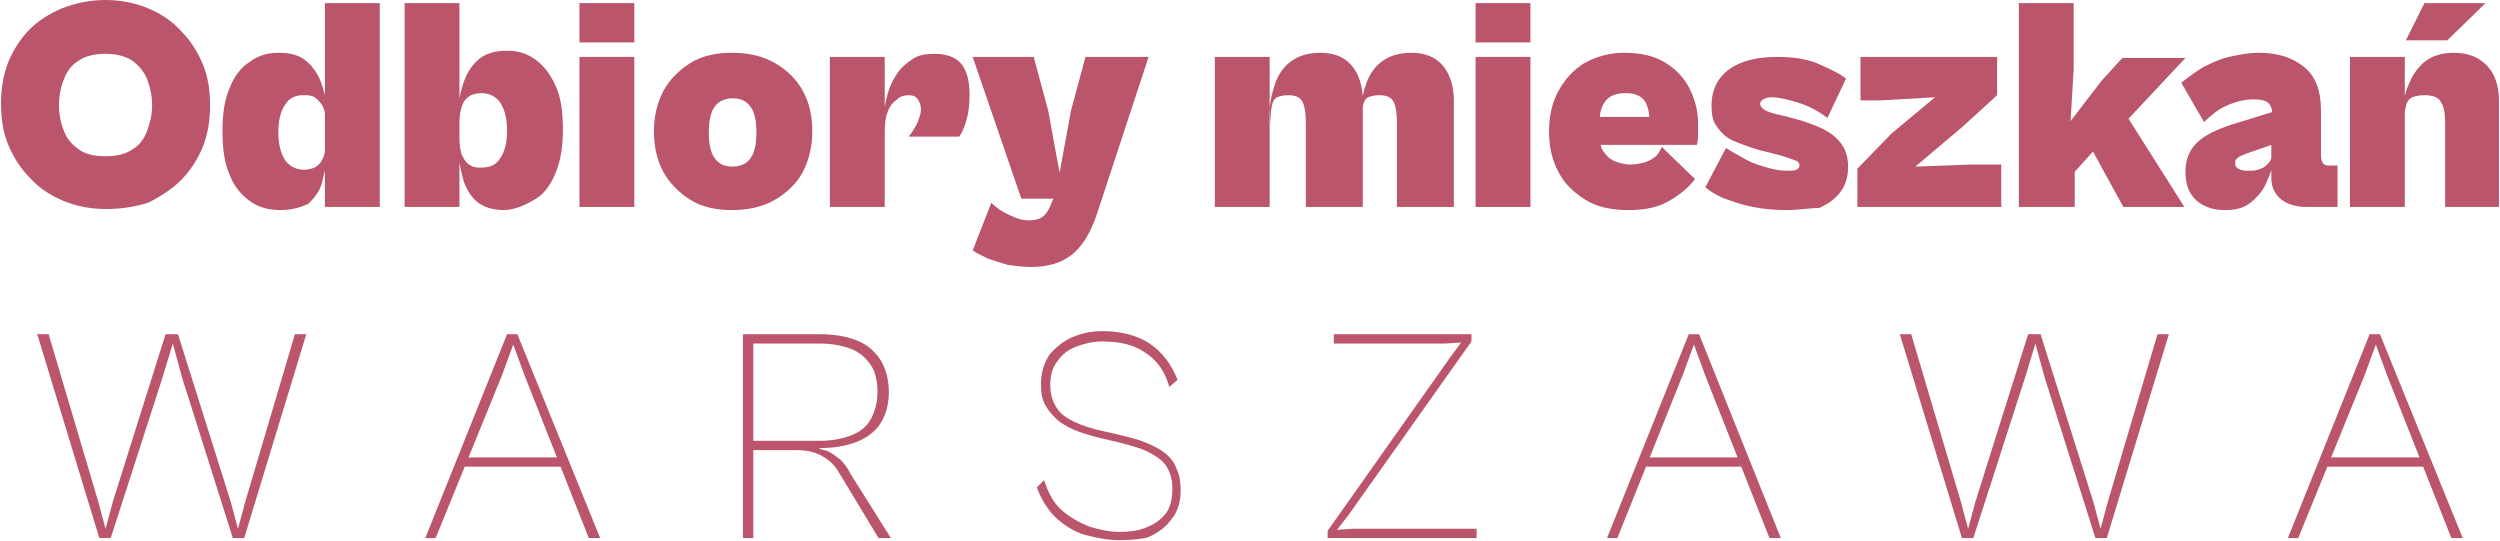
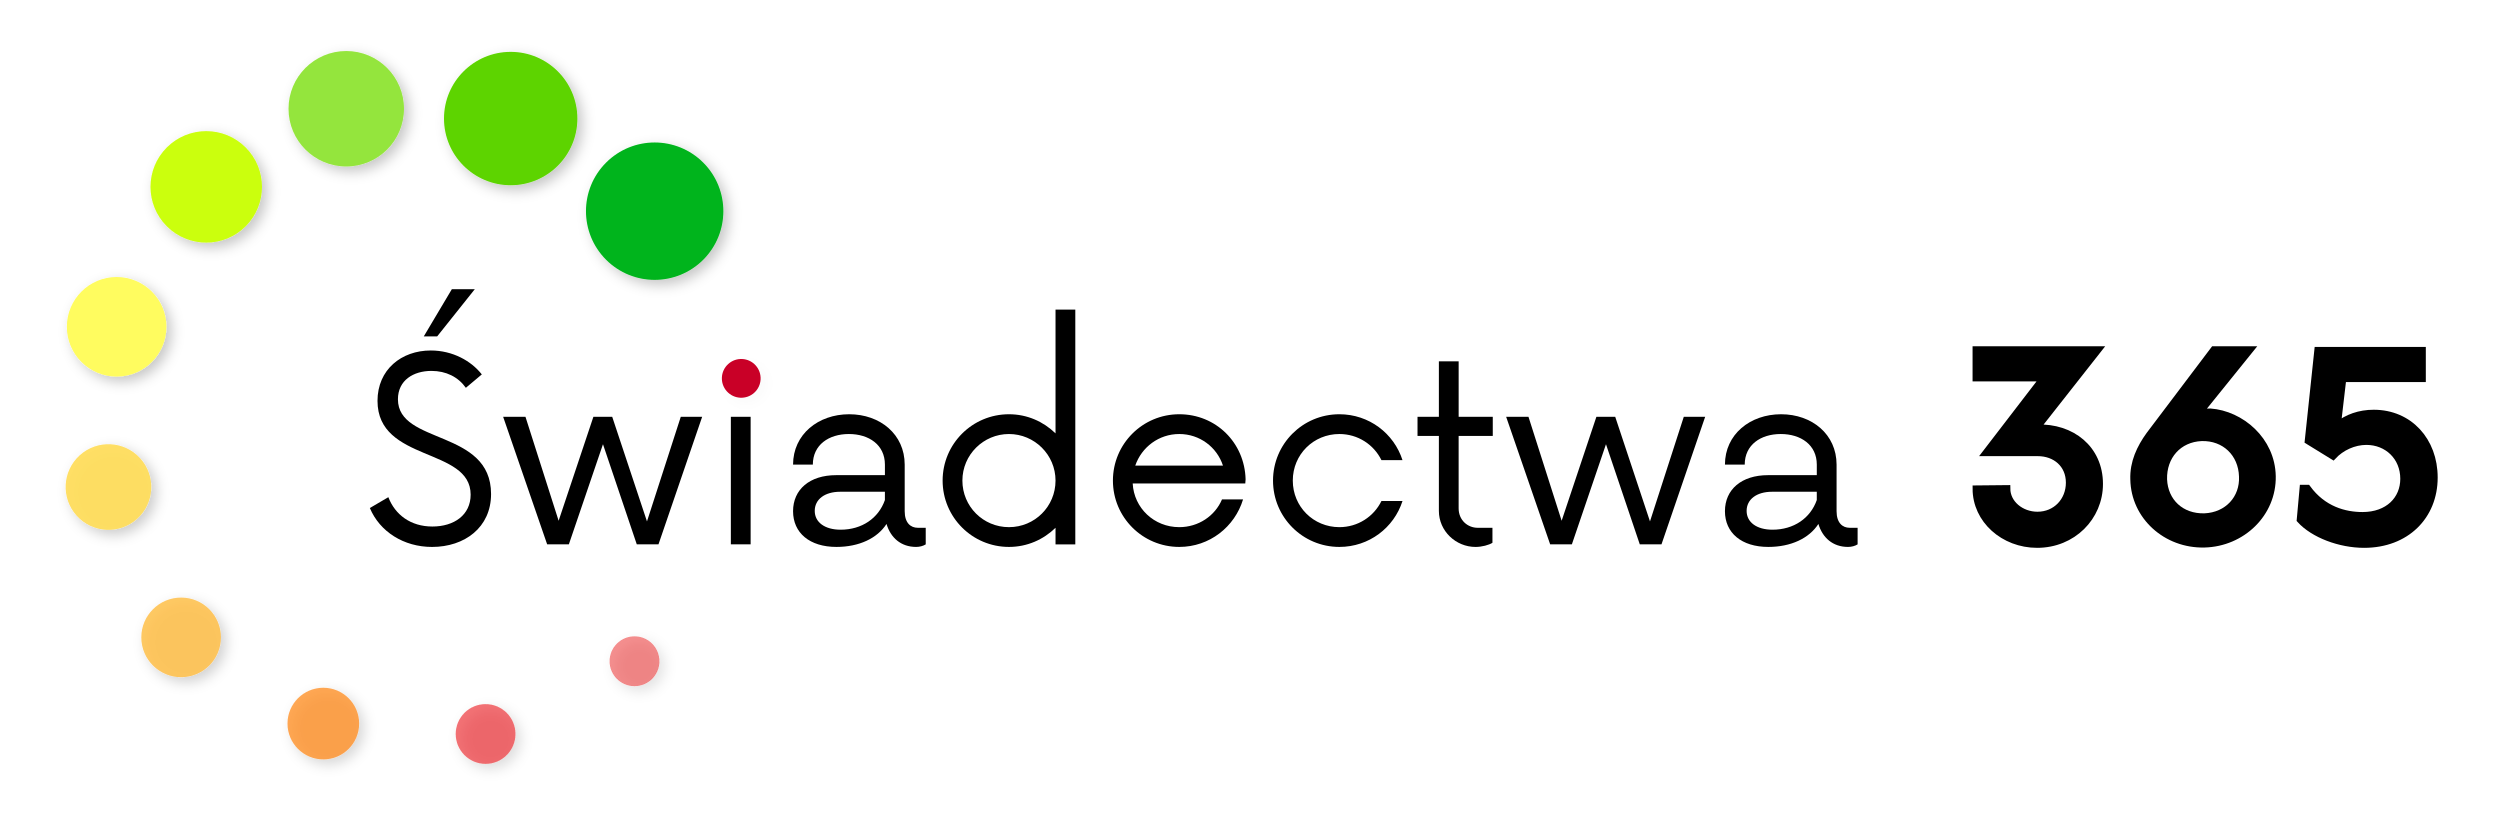
- <svg xmlns="http://www.w3.org/2000/svg" version="1.1" id="Warstwa_1" x="0px" y="0px" viewBox="0 0 241.6 52.2" style="enable-background:new 0 0 241.6 52.2;" xml:space="preserve">
-   <style type="text/css">
- 	.st0{fill:#CED5C3;}
- 	.st1{fill:#bb556b;}
- 	.st2{fill:#2B7F92;}
- 	.st3{fill:#C527E0;}
- 	.st4{fill:#6199A8;}
- 	.st5{fill:#5543BD;}
- 	.st6{fill:#DFA628;}
- 	.st7{fill:#9290B6;}
- 	.st8{fill:#BB556B;}
- 	.st9{fill:#572741;}
- 	.st10{fill:#90A78B;}
- 	.st11{fill:#B79245;}
- 	.st12{clip-path:url(#SVGID_00000019653597235953422310000012133543019085293245_);}
- 	.st13{clip-path:url(#SVGID_00000065781809709676148470000014535738829157052074_);}
- 	.st14{fill:#B1B1B1;}
- 	.st15{fill:#A42D6C;}
- 	.st16{clip-path:url(#SVGID_00000134244681787317231840000001062585712783860884_);}
- 	.st17{clip-path:url(#SVGID_00000071537287036628988600000015452246641345733791_);}
- 	.st18{clip-path:url(#SVGID_00000160891355696191544350000017955999449493822905_);}
- 	.st19{clip-path:url(#SVGID_00000110443029467893691220000017043625363087283103_);}
- 	.st20{clip-path:url(#SVGID_00000098932672324095353180000018052948545264139938_);}
- 	.st21{clip-path:url(#SVGID_00000097502264217279899810000017870536756423010967_);}
- 	.st22{clip-path:url(#SVGID_00000130623355216445918660000001970249161794180493_);}
- 	.st23{clip-path:url(#SVGID_00000042732258940400471760000015998508600154427783_);}
- 	.st24{clip-path:url(#SVGID_00000103241952335746062600000009422762883449104803_);}
- 	.st25{clip-path:url(#SVGID_00000121994960529242097210000015137867317704217533_);}
- 	.st26{clip-path:url(#SVGID_00000081606409451988438440000000951606493586339747_);}
- 	.st27{clip-path:url(#SVGID_00000166659775959176422520000010207383848986075312_);}
- 	.st28{clip-path:url(#SVGID_00000079469025553089488520000015116829270856306329_);}
- 	.st29{clip-path:url(#SVGID_00000164474697278699799870000013035276178444671124_);}
- 	.st30{clip-path:url(#SVGID_00000014601006839761014430000014169217136450667176_);}
- 	.st31{clip-path:url(#SVGID_00000146480177016944024960000018033492286246970272_);}
- 	.st32{clip-path:url(#SVGID_00000114761676185666007010000002528330923020330384_);}
- 	.st33{clip-path:url(#SVGID_00000168077856796962783740000008568662996378845074_);}
- 	.st34{clip-path:url(#SVGID_00000153695374318805633600000008265224950479697548_);}
- 	.st35{clip-path:url(#SVGID_00000127765551289884263950000015146474482044263826_);}
- 	.st36{clip-path:url(#SVGID_00000093879163635237703710000012072998088034256825_);}
- 	.st37{clip-path:url(#SVGID_00000045619571202877169830000012619637513755579043_);}
- 	.st38{clip-path:url(#SVGID_00000096763020512038605500000010675595316406113712_);}
- 	.st39{clip-path:url(#SVGID_00000111185620393609879820000000976089534102321797_);}
- 	.st40{clip-path:url(#SVGID_00000182506454415681897480000002627298626062558387_);}
- 	.st41{clip-path:url(#SVGID_00000039817336426977130720000013763434225764248752_);}
- 	.st42{clip-path:url(#SVGID_00000145053456538899607490000013501185118010149005_);}
- 	.st43{clip-path:url(#SVGID_00000145039129567768267940000001247886419367235996_);}
- 	.st44{clip-path:url(#SVGID_00000092424616487021855780000011997645469423579298_);}
- 	.st45{clip-path:url(#SVGID_00000026153109768547263980000002856211331150906770_);}
- 	.st46{clip-path:url(#SVGID_00000147215423536716027130000015994699445144285862_);}
- 	.st47{clip-path:url(#SVGID_00000053533605233153120980000000192072373298431118_);}
- 	.st48{clip-path:url(#SVGID_00000030453341417738711190000017012023874679467963_);}
- 	.st49{clip-path:url(#SVGID_00000032647131015886812090000011656514447419714215_);}
- 	.st50{clip-path:url(#SVGID_00000008131478983829061920000000605476228959125180_);}
- 	.st51{clip-path:url(#SVGID_00000130618920844408243050000008087305079364017547_);}
- 	.st52{clip-path:url(#SVGID_00000053546925055089891010000010642402697200573073_);}
- 	.st53{clip-path:url(#SVGID_00000121975055637427602620000000917170618749194655_);}
- 	.st54{fill:none;stroke:#5543BD;stroke-width:7.7;stroke-linecap:square;stroke-linejoin:bevel;stroke-miterlimit:10;}
- 	.st55{clip-path:url(#SVGID_00000129197650070956935490000015467000388601816201_);}
- 	.st56{clip-path:url(#SVGID_00000120529608998506227150000005874869929275224762_);}
- </style>
+ <svg xmlns="http://www.w3.org/2000/svg" id="Layer_1" data-name="Layer 1" viewBox="0 0 1510.76 492.42" style="height:fit-content">
+   <defs>
+     <style>
+       .cls-1 {
+         fill: #5dd400;
+       }
+ 
+       .cls-1, .cls-2, .cls-3, .cls-4, .cls-5, .cls-6, .cls-7, .cls-8, .cls-9, .cls-10, .cls-11, .cls-12, .cls-13 {
+         stroke-width: 0px;
+       }
+ 
+       .cls-2 {
+         fill: #cbff0a;
+       }
+ 
+       .cls-3 {
+         fill: #ffbb3f;
+         opacity: .8;
+       }
+ 
+       .cls-4 {
+         opacity: .1;
+       }
+ 
+       .cls-4, .cls-13 {
+         fill: #c90027;
+       }
+ 
+       .cls-5 {
+         opacity: .6;
+       }
+ 
+       .cls-5, .cls-8 {
+         fill: #eb191a;
+       }
+ 
+       .cls-14 {
+         filter: url(#drop-shadow-2);
+       }
+ 
+       .cls-6, .cls-15 {
+         fill: #000;
+       }
+ 
+       .cls-7 {
+         fill: #ffdb55;
+         opacity: .9;
+       }
+ 
+       .cls-15 {
+         stroke: #000;
+         stroke-miterlimit: 10;
+         stroke-width: 4px;
+       }
+ 
+       .cls-8 {
+         opacity: .5;
+       }
+ 
+       .cls-9 {
+         fill: #00b41e;
+       }
+ 
+       .cls-10 {
+         fill: #fffc5f;
+       }
+ 
+       .cls-11 {
+         fill: #94e53e;
+       }
+ 
+       .cls-12 {
+         fill: #ff8515;
+         opacity: .7;
+       }
+     </style>
+     <filter id="drop-shadow-2" filterUnits="userSpaceOnUse">
+       <feOffset dx="3" dy="3" />
+       <feGaussianBlur result="blur" stdDeviation="4" />
+       <feFlood flood-color="#000" flood-opacity=".23" />
+       <feComposite in2="blur" operator="in" />
+       <feComposite in="SourceGraphic" />
+     </filter>
+   </defs>
  <g>
-     <g>
-       <path class="st1" d="M10.2,20.2c-1.5,0-2.9-0.3-4.1-0.8c-1.2-0.5-2.3-1.2-3.2-2.2c-0.9-0.9-1.6-2-2.1-3.2c-0.5-1.2-0.7-2.5-0.7-4    c0-1.4,0.2-2.7,0.7-4c0.5-1.2,1.2-2.3,2.1-3.2C3.7,2,4.8,1.3,6,0.8C7.3,0.3,8.7,0,10.2,0c1.5,0,2.9,0.3,4.1,0.8    c1.2,0.5,2.3,1.2,3.2,2.2c0.9,0.9,1.6,2,2.1,3.2c0.5,1.2,0.7,2.5,0.7,4c0,1.4-0.2,2.7-0.7,4c-0.5,1.2-1.2,2.3-2.1,3.2    c-0.9,0.9-2,1.6-3.2,2.2C13,20,11.7,20.2,10.2,20.2z M10.2,15.1c1,0,1.9-0.2,2.5-0.6c0.7-0.4,1.2-1,1.5-1.8    c0.3-0.8,0.5-1.6,0.5-2.5c0-1-0.2-1.8-0.5-2.6c-0.3-0.7-0.8-1.3-1.5-1.8c-0.7-0.4-1.5-0.6-2.5-0.6c-1,0-1.9,0.2-2.5,0.6    c-0.7,0.4-1.2,1-1.5,1.8c-0.3,0.7-0.5,1.6-0.5,2.6c0,0.9,0.2,1.8,0.5,2.5c0.3,0.8,0.8,1.3,1.5,1.8C8.3,14.9,9.1,15.1,10.2,15.1z" />
-       <path class="st1" d="M27.1,20.3c-1.2,0-2.2-0.3-3-0.9s-1.5-1.4-1.9-2.5c-0.5-1.1-0.7-2.5-0.7-4.2c0-1.7,0.2-3.1,0.7-4.2    c0.4-1.1,1.1-2,1.9-2.5c0.8-0.6,1.7-0.9,2.8-0.9c1.1,0,2,0.2,2.7,0.8c0.6,0.5,1.1,1.2,1.4,2c0.3,0.8,0.5,1.6,0.6,2.5l-0.1,1.7    c0-0.8-0.1-1.4-0.3-1.8s-0.5-0.7-0.8-0.9c-0.3-0.2-0.7-0.2-1.1-0.2c-0.8,0-1.4,0.3-1.8,1c-0.4,0.6-0.6,1.5-0.6,2.6    s0.2,1.9,0.6,2.6c0.4,0.6,1,1,1.9,1c0.4,0,0.7-0.1,1-0.2c0.3-0.2,0.6-0.4,0.8-0.9c0.2-0.4,0.3-1,0.3-1.8l0.1,1.7    c-0.1,0.9-0.3,1.7-0.5,2.5c-0.2,0.8-0.7,1.4-1.3,2C29.1,20,28.3,20.3,27.1,20.3z M36.7,20h-5.3V0.3h5.3V20z" />
-       <path class="st1" d="M44.4,20h-5.3V0.3h5.3V20z M48.7,20.3c-1.1,0-2-0.3-2.6-0.8s-1-1.2-1.3-2c-0.2-0.8-0.4-1.6-0.5-2.5l0.1-1.7    c0,0.8,0.1,1.4,0.3,1.8c0.2,0.4,0.4,0.7,0.8,0.9c0.3,0.2,0.7,0.2,1,0.2c0.9,0,1.5-0.3,1.9-1c0.4-0.6,0.6-1.5,0.6-2.6    s-0.2-1.9-0.6-2.6c-0.4-0.6-1-1-1.9-1c-0.4,0-0.7,0.1-1,0.2c-0.3,0.2-0.6,0.4-0.8,0.9s-0.3,1-0.3,1.8l-0.1-1.7    c0.1-0.9,0.3-1.7,0.6-2.5s0.8-1.5,1.4-2c0.6-0.5,1.5-0.8,2.7-0.8c1.1,0,2,0.3,2.8,0.9c0.8,0.6,1.4,1.4,1.9,2.5s0.7,2.5,0.7,4.2    c0,1.6-0.2,3-0.7,4.2s-1.1,2-1.9,2.5S49.8,20.3,48.7,20.3z" />
-       <path class="st1" d="M61.3,4.1h-5.3V0.3h5.3V4.1z M61.3,20h-5.3V5.5h5.3V20z" />
-       <path class="st1" d="M70.7,20.3c-1.5,0-2.9-0.3-4-1s-2-1.6-2.6-2.7c-0.6-1.1-0.9-2.4-0.9-3.9c0-1.5,0.3-2.7,0.9-3.9    c0.6-1.1,1.5-2,2.6-2.7c1.1-0.7,2.5-1,4-1c1.6,0,3,0.3,4.2,1c1.2,0.7,2.1,1.6,2.7,2.7c0.6,1.1,0.9,2.4,0.9,3.9    c0,1.4-0.3,2.7-0.9,3.9c-0.6,1.1-1.5,2-2.7,2.7S72.3,20.3,70.7,20.3z M70.8,16.1c0.5,0,0.8-0.1,1.2-0.3c0.3-0.2,0.6-0.5,0.8-1    c0.2-0.5,0.3-1.1,0.3-2s-0.1-1.5-0.3-2c-0.2-0.5-0.5-0.8-0.8-1c-0.3-0.2-0.7-0.3-1.2-0.3s-0.8,0.1-1.2,0.3c-0.3,0.2-0.6,0.5-0.8,1    c-0.2,0.5-0.3,1.1-0.3,2s0.1,1.5,0.3,2c0.2,0.5,0.5,0.8,0.8,1C69.9,16,70.3,16.1,70.8,16.1z" />
-       <path class="st1" d="M85.5,20h-5.3V5.5h5.3V20z M85.5,12.7L85.4,11c0.1-0.7,0.2-1.3,0.4-2s0.5-1.3,0.9-1.9s0.9-1,1.5-1.4    c0.6-0.4,1.3-0.5,2.1-0.5c1.3,0,2.2,0.4,2.7,1.1C93.5,7,93.7,8,93.7,9.2c0,0.9-0.1,1.7-0.3,2.4c-0.2,0.7-0.4,1.2-0.7,1.6h-4.9    c0.3-0.3,0.5-0.7,0.8-1.2c0.2-0.5,0.4-1,0.4-1.4c0-0.4-0.1-0.7-0.3-1c-0.2-0.3-0.5-0.4-0.9-0.4c-0.4,0-0.8,0.1-1.1,0.4    c-0.4,0.3-0.7,0.6-0.9,1.2C85.6,11.2,85.5,11.9,85.5,12.7z" />
-       <path class="st1" d="M99.6,25.8c-0.7,0-1.5-0.1-2.2-0.2c-0.7-0.2-1.3-0.4-1.9-0.6c-0.6-0.3-1.1-0.5-1.5-0.8l1.8-4.6    c0.5,0.5,1.1,0.9,1.8,1.2c0.6,0.3,1.2,0.5,1.8,0.5c0.5,0,1-0.1,1.3-0.3c0.3-0.2,0.6-0.6,0.8-1.1l0.6-1.4l1.5,0.7h-4.9L94,5.5h5.9    l1.4,5.2l1.1,6l1.1-6l1.4-5.2h6.1L106,20.7c-0.6,1.8-1.4,3.1-2.4,3.9C102.6,25.4,101.3,25.8,99.6,25.8z" />
-       <path class="st1" d="M122.7,20h-5.3V5.5h5.3V20z M131.5,20h-5.3v-8.1c0-0.9-0.1-1.6-0.3-2c-0.2-0.5-0.7-0.7-1.4-0.7    c-0.5,0-0.8,0.1-1.1,0.2c-0.3,0.2-0.4,0.4-0.5,0.9c-0.1,0.4-0.1,1-0.1,1.8l-0.1-1.7c0.1-0.9,0.3-1.7,0.6-2.5s0.8-1.5,1.5-2    c0.7-0.5,1.6-0.8,2.8-0.8c1.3,0,2.3,0.4,3,1.2c0.7,0.8,1.1,2,1.1,3.4V20z M140.3,20H135v-8.1c0-0.9-0.1-1.6-0.3-2    c-0.2-0.5-0.7-0.7-1.4-0.7c-0.5,0-0.8,0.1-1.1,0.2c-0.3,0.2-0.4,0.4-0.5,0.9c-0.1,0.4-0.1,1-0.1,1.8l-0.1-1.7    c0.1-0.9,0.3-1.7,0.6-2.5s0.8-1.5,1.5-2c0.7-0.5,1.6-0.8,2.8-0.8c1.3,0,2.3,0.4,3,1.2c0.7,0.8,1.1,2,1.1,3.4V20z" />
-       <path class="st1" d="M147.9,4.1h-5.3V0.3h5.3V4.1z M147.9,20h-5.3V5.5h5.3V20z" />
-       <path class="st1" d="M157.4,20.3c-1.7,0-3.1-0.3-4.2-1s-2-1.5-2.6-2.7c-0.6-1.1-0.9-2.4-0.9-3.9s0.3-2.8,0.9-3.9    c0.6-1.1,1.4-2,2.5-2.7c1.1-0.6,2.4-1,3.8-1c1.7,0,3,0.3,4.1,1c1,0.6,1.8,1.5,2.3,2.5s0.8,2.1,0.8,3.3c0,0.4,0,0.8,0,1.2    c0,0.5-0.1,0.8-0.1,0.9h-10.6v-2.7h6.7l-0.7,0.3c0-0.8-0.2-1.5-0.5-1.9c-0.4-0.5-1-0.7-1.8-0.7c-0.8,0-1.4,0.2-1.8,0.6    c-0.4,0.4-0.7,1.1-0.7,1.9v1.6c0,0.7,0.1,1.2,0.4,1.6c0.3,0.4,0.6,0.7,1.1,0.9c0.5,0.2,1,0.3,1.5,0.3c0.5,0,0.9-0.1,1.3-0.2    c0.4-0.1,0.7-0.3,1-0.5c0.3-0.2,0.5-0.6,0.7-1l3.2,3.1c-0.5,0.7-1.3,1.4-2.3,2C160.4,20,159.1,20.3,157.4,20.3z" />
-       <path class="st1" d="M172.6,20.3c-1.1,0-2.2-0.1-3.2-0.3c-1-0.2-1.9-0.5-2.7-0.8c-0.8-0.3-1.4-0.7-1.9-1.1l2-3.8    c0.6,0.4,1.2,0.7,1.9,1.1s1.4,0.6,2.1,0.8s1.3,0.3,1.9,0.3c0.4,0,0.7,0,0.9-0.1c0.2-0.1,0.3-0.2,0.3-0.4c0-0.2-0.1-0.4-0.4-0.5    c-0.3-0.1-0.8-0.3-1.5-0.5l-2-0.5c-1-0.3-1.8-0.6-2.5-0.9s-1.2-0.8-1.6-1.4c-0.4-0.5-0.5-1.2-0.5-2c0-1.5,0.6-2.7,1.7-3.5    s2.7-1.2,4.6-1.2c1.6,0,3,0.2,4.1,0.7s2,0.9,2.6,1.4l-1.8,3.8c-0.9-0.7-1.9-1.2-2.9-1.5c-1-0.3-1.8-0.5-2.5-0.5    c-0.4,0-0.6,0.1-0.8,0.2c-0.2,0.1-0.3,0.3-0.3,0.4c0,0.2,0.1,0.4,0.4,0.6c0.3,0.2,0.9,0.4,1.9,0.6l1.5,0.4c1.6,0.5,2.8,1,3.5,1.7    c0.8,0.7,1.2,1.6,1.2,2.8c0,0.9-0.2,1.7-0.7,2.4c-0.5,0.7-1.2,1.2-2.1,1.6C174.9,20.1,173.9,20.3,172.6,20.3z" />
-       <path class="st1" d="M193.3,20h-13.8v-3.7l3.3-3.4l4.2-3.5l-5.3,0.3h-1.9V5.5H193v3.7l-3.4,3.1l-4.5,3.8l5.4-0.2h2.9V20z" />
-       <path class="st1" d="M200.4,20h-5.3V0.3h5.3v6.4l-0.3,5l3-3.9l2-2.2h6.1l-7.4,7.9l-0.6,0.1l-2.7,3V20z M211.1,20h-5.9l-4-7.3    l4.2-1.7L211.1,20z" />
-       <path class="st1" d="M225.8,20h-3c-0.5,0-1.1-0.1-1.6-0.3c-0.5-0.2-0.9-0.5-1.2-0.9c-0.3-0.4-0.5-0.9-0.5-1.6v-4.4l0.2-0.7    c0-0.9-0.1-1.5-0.3-1.9c-0.2-0.4-0.7-0.6-1.6-0.6c-0.8,0-1.7,0.2-2.6,0.6c-0.9,0.4-1.6,1-2.2,1.6L210.8,8c0.6-0.5,1.3-1,2.1-1.5    c0.8-0.4,1.6-0.8,2.5-1c0.9-0.2,1.9-0.4,2.9-0.4c1.9,0,3.3,0.5,4.4,1.4c1.1,0.9,1.6,2.3,1.6,4.2v4.4c0,0.3,0.1,0.5,0.2,0.7    c0.1,0.1,0.3,0.2,0.5,0.2h0.9V20z M215,20.3c-1.1,0-2-0.3-2.7-0.9c-0.7-0.6-1.1-1.5-1.1-2.8c0-1.2,0.4-2.1,1.1-2.8    c0.7-0.7,1.9-1.3,3.5-1.8l4.2-1.3l0.4,3l-3.2,1.1c-0.5,0.2-0.8,0.3-1,0.5c-0.2,0.2-0.2,0.3-0.2,0.5c0,0.2,0.1,0.4,0.3,0.5    s0.5,0.2,0.8,0.2c0.4,0,0.8,0,1.1-0.1s0.6-0.2,0.8-0.4c0.2-0.2,0.4-0.4,0.5-0.7c0.1-0.3,0.1-0.6,0.1-1l0.1,1.4    c-0.1,0.6-0.4,1.3-0.7,2c-0.3,0.7-0.8,1.3-1.4,1.8C216.9,20.1,216.1,20.3,215,20.3z" />
-       <path class="st1" d="M232.4,20h-5.3V5.5h5.3V20z M241.6,20h-5.3v-8.1c0-0.9-0.1-1.6-0.4-2c-0.2-0.5-0.8-0.7-1.6-0.7    c-0.5,0-0.9,0.1-1.2,0.2c-0.3,0.2-0.5,0.4-0.6,0.9s-0.2,1-0.2,1.8l-0.1-1.7c0.1-0.9,0.3-1.7,0.7-2.5c0.3-0.8,0.9-1.5,1.5-2    c0.7-0.5,1.6-0.8,2.7-0.8c1.4,0,2.4,0.4,3.2,1.2c0.8,0.8,1.2,2,1.2,3.4V20z M236.5,3.9h-4l1.8-3.6h5.9L236.5,3.9z" />
-     </g>
-     <g>
-       <path class="st1" d="M10.7,52H9.6l-6-19.7h1.1l4.8,16.2l0.7,2.6l0.7-2.6L16,32.3h1.2l5.1,16.2l0.7,2.6l0.7-2.6l4.8-16.2h1.1    l-6,19.7h-1.1l-4.9-15.5l-0.9-3.3l-1,3.3L10.7,52z" />
-       <path class="st1" d="M42.1,52h-1L49,32.3h1L58,52h-1.1l-6.2-15.7l-1.1-3l-1.1,3L42.1,52z M54.5,45.1H44.4v-0.9h10.1V45.1z" />
-       <path class="st1" d="M72.8,52h-1V32.3h1V52z M79,43.5h-6.8v-0.9h7c1.2,0,2.2-0.2,3-0.5c0.8-0.3,1.5-0.8,1.9-1.5s0.7-1.6,0.7-2.7    s-0.2-2-0.7-2.7c-0.5-0.7-1.1-1.2-1.9-1.5c-0.8-0.3-1.8-0.5-3-0.5h-6.9v-0.9h7c1.3,0,2.5,0.2,3.5,0.6c1,0.4,1.7,1,2.3,1.9    c0.5,0.8,0.8,1.9,0.8,3.1c0,1.2-0.3,2.2-0.8,3s-1.3,1.4-2.3,1.8c-1,0.4-2.2,0.6-3.6,0.6V43.5z M86.1,52h-1.2l-3.8-6.3    c-0.4-0.7-0.9-1.2-1.6-1.6S78,43.5,77,43.5l1.6-0.2c0.5,0,1,0.2,1.4,0.3c0.4,0.2,0.8,0.5,1.2,0.8c0.4,0.4,0.7,0.8,1,1.4L86.1,52z" />
-       <path class="st1" d="M108.2,52.2c-1.1,0-2.2-0.2-3.3-0.5s-2-0.9-2.9-1.7c-0.8-0.8-1.4-1.8-1.8-2.9l0.7-0.7    c0.4,1.2,0.9,2.2,1.7,2.9c0.8,0.7,1.7,1.2,2.7,1.6c1,0.3,1.9,0.5,2.9,0.5c0.9,0,1.8-0.1,2.5-0.4c0.8-0.3,1.4-0.7,1.9-1.3    c0.5-0.6,0.7-1.5,0.7-2.5c0-0.8-0.2-1.5-0.5-2c-0.3-0.6-0.9-1-1.6-1.4c-0.7-0.4-1.7-0.7-2.9-1l-2.5-0.6c-0.7-0.2-1.4-0.4-2.1-0.7    c-0.6-0.3-1.2-0.6-1.6-1s-0.8-0.8-1.1-1.4c-0.3-0.5-0.4-1.2-0.4-2c0-1.1,0.3-2,0.8-2.8c0.6-0.7,1.3-1.3,2.2-1.7    c0.9-0.4,1.9-0.6,2.9-0.6c1.8,0,3.4,0.4,4.6,1.2c1.2,0.8,2.1,2,2.7,3.5l-0.8,0.7c-0.4-1.5-1.2-2.6-2.3-3.3    c-1.1-0.8-2.5-1.1-4.2-1.1c-0.9,0-1.7,0.2-2.5,0.5c-0.8,0.3-1.4,0.8-1.8,1.4c-0.5,0.6-0.7,1.4-0.7,2.3c0,1.2,0.4,2.1,1.1,2.8    c0.7,0.6,1.8,1.1,3.3,1.5l2.6,0.6c0.8,0.2,1.6,0.4,2.3,0.7c0.7,0.3,1.3,0.6,1.8,1c0.5,0.4,0.9,0.9,1.1,1.5    c0.3,0.6,0.4,1.3,0.4,2.1c0,1.1-0.3,2.1-0.9,2.8c-0.6,0.8-1.3,1.3-2.2,1.7C110.4,52.1,109.3,52.2,108.2,52.2z" />
-       <path class="st1" d="M142.8,52h-14.5v-0.7l11.8-16.7l1.1-1.5l-1.6,0.1h-10.7v-0.9h13.3V33l-11.9,16.8l-1.1,1.4l1.5-0.1h12V52z" />
-       <path class="st1" d="M156.3,52h-1l7.9-19.7h1l7.9,19.7h-1.1l-6.2-15.7l-1.1-3l-1.1,3L156.3,52z M168.7,45.1h-10.1v-0.9h10.1V45.1z    " />
-       <path class="st1" d="M190.7,52h-1.1l-6-19.7h1.1l4.8,16.2l0.7,2.6l0.7-2.6l5.1-16.2h1.2l5.1,16.2l0.7,2.6l0.7-2.6l4.8-16.2h1.1    l-6,19.7h-1.1l-4.9-15.5l-0.9-3.3l-1,3.3L190.7,52z" />
-       <path class="st1" d="M222.1,52h-1l7.9-19.7h1L238,52h-1.1l-6.2-15.7l-1.1-3l-1.1,3L222.1,52z M234.5,45.1h-10.1v-0.9h10.1V45.1z" />
-     </g>
+     <path class="cls-6" d="M223.5,307l11.18-6.55c4.05,10.6,13.49,17.73,26.6,17.73s23.13-6.94,23.13-19.27c0-28.72-56.28-19.47-56.28-56.66,0-18.89,14.46-30.45,32.19-30.45,13.3,0,24.48,6.36,30.84,14.46l-9.64,8.09c-4.63-6.55-11.95-10.21-20.81-10.21-10.79,0-20.24,5.59-20.24,17.15,0,27.56,56.28,17.92,56.28,57.24,0,20.24-16,31.99-35.66,31.99-17.15,0-31.61-9.25-37.58-23.51ZM273.03,174.78h13.88l-22.74,28.52h-8.09l16.96-28.52Z" />
+     <path class="cls-6" d="M424.32,251.87l-26.4,77.09h-13.11l-20.43-60.52-20.62,60.52h-13.11l-26.6-77.09h13.49l20.04,62.83,21.01-62.83h11.37l21.01,63.22,20.43-63.22h12.91Z" />
+     <path class="cls-6" d="M439.16,229.32c0-4.82,3.85-8.29,8.48-8.29s8.29,3.47,8.29,8.29c0,4.43-3.85,8.1-8.29,8.1s-8.48-3.66-8.48-8.1ZM441.66,251.87h11.95v77.09h-11.95v-77.09Z" />
+     <path class="cls-6" d="M559.42,318.95v10.02c-1.54.96-3.66,1.54-5.78,1.54-9.25,0-15.42-5.59-17.92-13.88-5.59,8.67-16.58,13.88-30.26,13.88-16.19,0-26.21-8.48-26.21-21.59s10.02-21.78,26.02-21.78h29.49v-6.36c0-11.95-9.64-18.5-21.78-18.5s-21.78,6.55-21.78,18.5h-11.95c0-18.31,15.23-30.45,33.92-30.45s33.54,12.14,33.54,30.45v28.14c0,7.13,3.66,10.02,7.9,10.02h4.82ZM534.75,302.18v-5.01h-26.98c-9.44,0-15.42,4.63-15.42,11.56s6.17,11.37,15.61,11.37c12.91,0,22.94-6.94,26.79-17.92Z" />
+     <path class="cls-6" d="M649.81,187.12v141.85h-11.95v-10.02c-7.32,7.13-17.15,11.56-28.14,11.56-22.16,0-40.09-17.92-40.09-40.09s17.92-40.09,40.09-40.09c10.99,0,20.81,4.43,28.14,11.56v-74.78h11.95ZM637.86,290.42c0-15.61-12.72-28.14-28.14-28.14s-28.14,12.53-28.14,28.14,12.53,28.14,28.14,28.14,28.14-12.53,28.14-28.14Z" />
+     <path class="cls-6" d="M752.53,292.16h-68.04c.77,14.84,12.91,26.4,28.14,26.4,11.56,0,21.59-6.75,25.83-16.77h12.72c-5.01,16.57-20.24,28.72-38.55,28.72-22.16,0-40.09-17.92-40.09-40.09s17.92-40.09,40.09-40.09,39.51,17.15,40.09,39.32l-.19,2.51ZM686.04,281.36h53c-3.66-11.18-14.07-19.08-26.4-19.08s-22.74,7.9-26.6,19.08Z" />
+     <path class="cls-6" d="M769.29,290.42c0-22.16,17.92-40.09,40.09-40.09,17.92,0,32.96,11.56,38.16,27.75h-12.72c-4.63-9.44-14.26-15.8-25.44-15.8-15.61,0-28.14,12.33-28.14,28.14s12.53,28.14,28.14,28.14c11.18,0,20.81-6.36,25.44-15.8h12.72c-5.2,16.19-20.24,27.75-38.16,27.75-22.16,0-40.09-17.92-40.09-40.09Z" />
+     <path class="cls-6" d="M881.46,263.44v43.75c0,7.13,5.4,11.76,11.56,11.76h8.87v9.06c-2.12,1.35-6.36,2.51-10.21,2.51-11.95,0-22.16-9.64-22.16-21.78v-45.29h-12.91v-11.56h12.91v-33.54h11.95v33.54h20.62v11.56h-20.62Z" />
+     <path class="cls-6" d="M1030.44,251.87l-26.4,77.09h-13.11l-20.43-60.52-20.62,60.52h-13.11l-26.6-77.09h13.49l20.04,62.83,21.01-62.83h11.37l21.01,63.22,20.43-63.22h12.91Z" />
+     <path class="cls-6" d="M1122.56,318.95v10.02c-1.54.96-3.66,1.54-5.78,1.54-9.25,0-15.42-5.59-17.92-13.88-5.59,8.67-16.58,13.88-30.26,13.88-16.19,0-26.21-8.48-26.21-21.59s10.02-21.78,26.02-21.78h29.49v-6.36c0-11.95-9.64-18.5-21.78-18.5s-21.78,6.55-21.78,18.5h-11.95c0-18.31,15.23-30.45,33.92-30.45s33.54,12.14,33.54,30.45v28.14c0,7.13,3.66,10.02,7.9,10.02h4.82ZM1097.89,302.18v-5.01h-26.98c-9.44,0-15.42,4.63-15.42,11.56s6.17,11.37,15.61,11.37c12.91,0,22.94-6.94,26.79-17.92Z" />
  </g>
+   <g>
+     <path class="cls-15" d="M1268.83,292.44c0,20.15-16.28,36.62-37.78,36.62-20.34,0-37.01-14.92-37.01-33.71l18.79-.19c0,9.11,8.53,16.08,18.41,16.08,11.04,0,19.18-8.53,19.18-19.57s-8.33-18.02-18.99-18.02h-31.39l34.68-45.15h-40.69v-17.24h74.02l-37.2,47.28c21.12-.78,37.98,12.59,37.98,33.91Z" />
+     <path class="cls-15" d="M1332.18,328.87c-23.25.58-42.43-16.86-42.82-39.14-.39-10.27,3.88-19.18,9.49-26.93l38.94-51.54h22.09l-30.81,38.17c1.94-.39,4.26-.58,6.59-.58,18.6,1.36,37.2,17.05,37.59,38.94.39,22.67-18.41,40.5-41.08,41.08ZM1355.04,287.98c-.39-13.95-10.66-23.83-24.61-23.44-13.95.58-23.25,11.24-22.86,25.19.58,13.37,10.46,22.86,24.61,22.48,13.95-.58,23.44-11.04,22.86-24.22Z" />
+     <path class="cls-15" d="M1471.1,288.56c0,23.44-17.05,40.5-42.43,40.5-14.73,0-30.61-6.01-38.75-14.92l1.74-19.18h2.71c9.49,12.98,22.48,16.47,33.33,16.47,15.5,0,24.8-9.69,24.8-22.09,0-13.18-9.88-22.48-22.48-22.48-7.56,0-15.11,3.49-20.15,8.91l-15.11-9.3,5.81-54.83h63.36v17.24h-48.05l-3.29,28.09c5.81-4.65,13.18-7.36,21.89-7.36,21.51,0,36.62,16.66,36.62,38.95Z" />
+   </g>
+   <g class="cls-14">
+     <circle class="cls-9" cx="395.62" cy="127.62" r="41.51" transform="translate(25.63 317.12) rotate(-45)" />
+     <circle class="cls-1" cx="308.61" cy="71.64" r="40.3" />
+     <circle class="cls-11" cx="209.24" cy="65.72" r="34.89" />
+     <circle class="cls-2" cx="124.63" cy="112.93" r="33.69" transform="translate(-43.35 121.2) rotate(-45)" />
+     <circle class="cls-10" cx="70.48" cy="197.48" r="30.08" />
+     <circle class="cls-7" cx="65.53" cy="294.33" r="25.87" transform="translate(-180.35 119.77) rotate(-42.08)" />
+     <circle class="cls-3" cx="109.45" cy="385.17" r="24.06" />
+     <circle class="cls-12" cx="195.38" cy="437.26" r="21.66" />
+     <circle class="cls-5" cx="293.44" cy="443.55" r="18.05" />
+     <circle class="cls-8" cx="383.43" cy="399.59" r="15.04" />
+     <circle class="cls-4" cx="447.95" cy="228.68" r="11.43" transform="translate(-37.79 359.12) rotate(-42.08)" />
+   </g>
+   <circle class="cls-13" cx="447.95" cy="228.68" r="11.71" transform="translate(-37.79 359.12) rotate(-42.08)" />
</svg>
